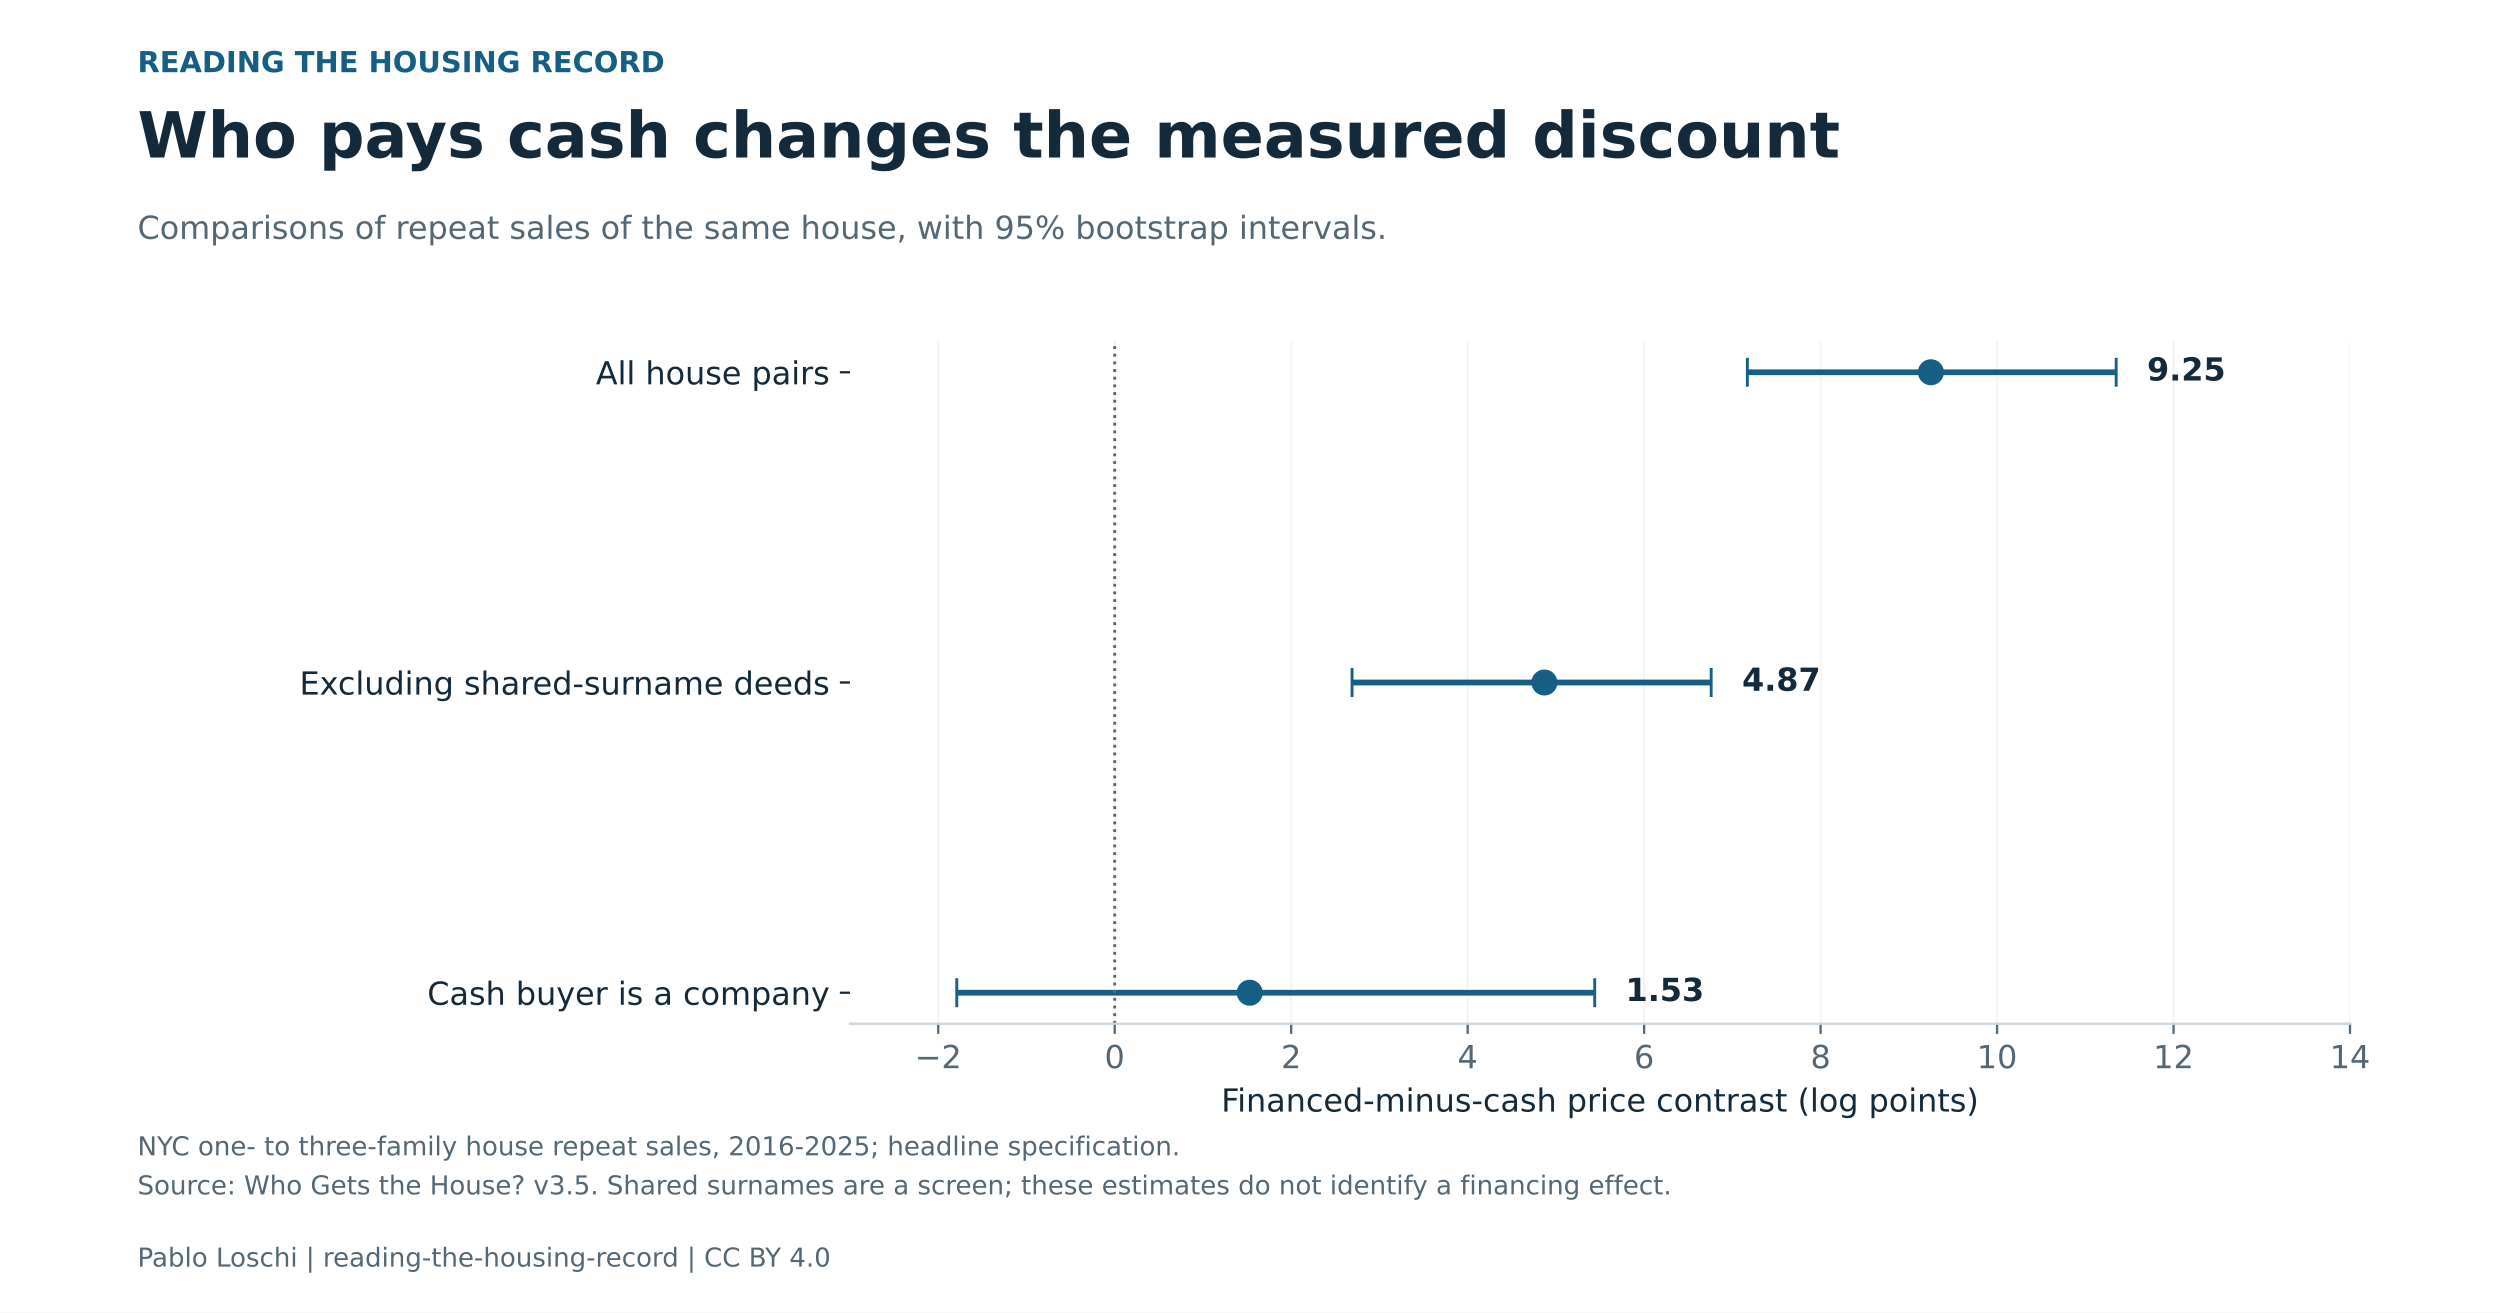
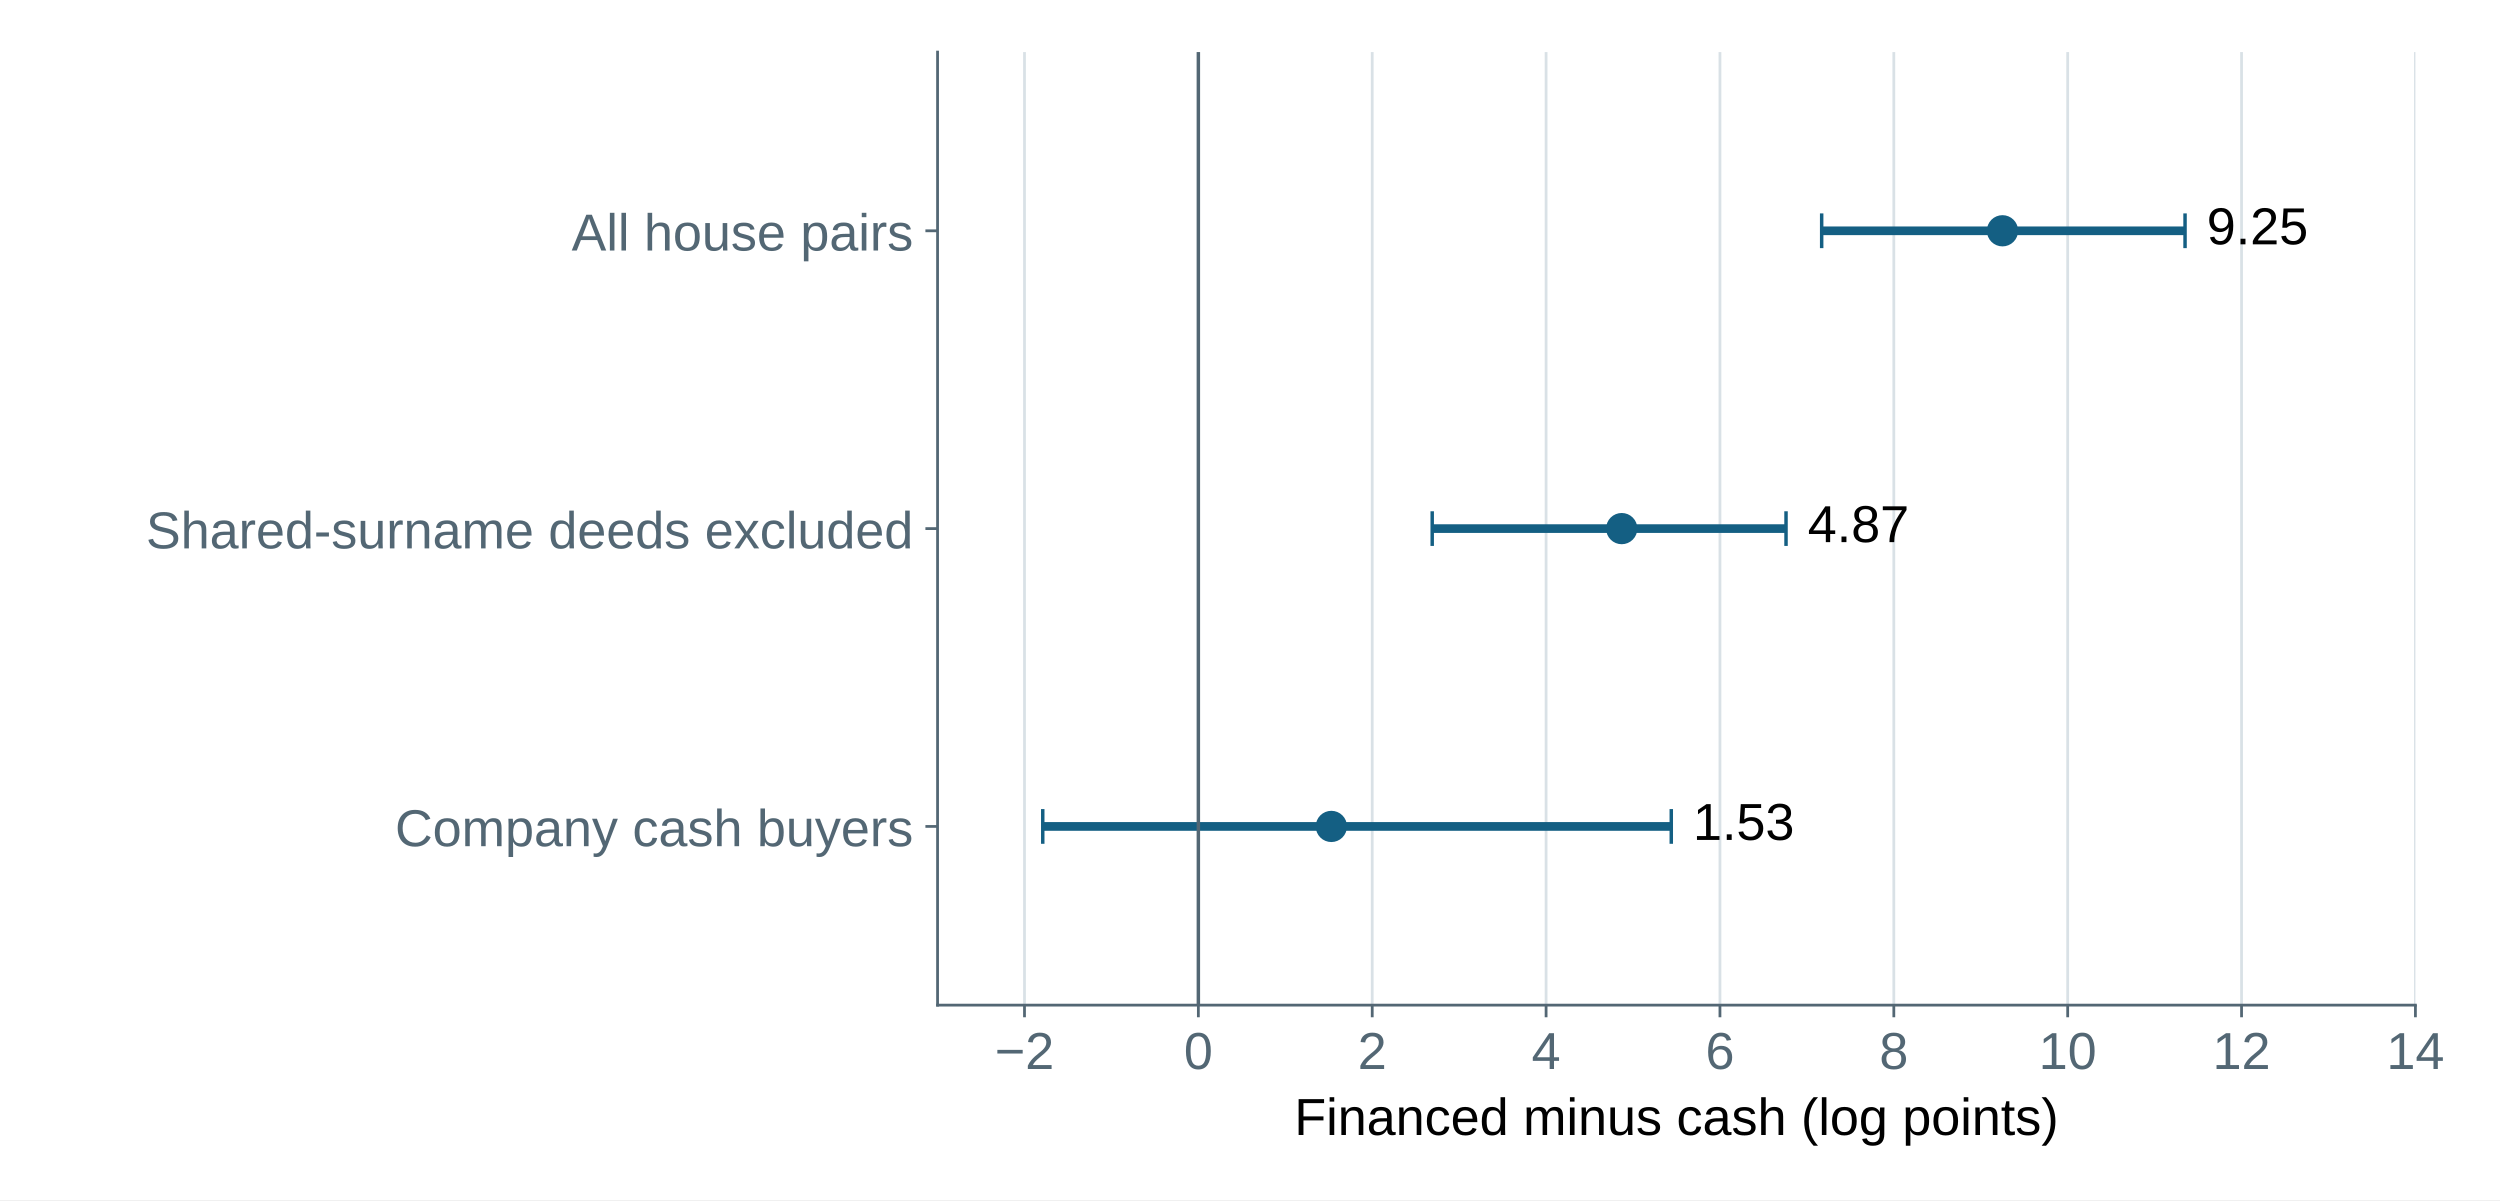
- <svg xmlns="http://www.w3.org/2000/svg" xmlns:xlink="http://www.w3.org/1999/xlink" width="864pt" height="453.6pt" viewBox="0 0 864 453.6" version="1.1">
+ <svg xmlns="http://www.w3.org/2000/svg" xmlns:xlink="http://www.w3.org/1999/xlink" width="720pt" height="345.6pt" viewBox="0 0 720 345.6" version="1.1">
  <defs>
    <style type="text/css">*{stroke-linejoin: round; stroke-linecap: butt}</style>
  </defs>
  <g id="figure_1">
    <g id="patch_1">
-       <path d="M 0 453.6  L 864 453.6  L 864 0  L 0 0  z " style="fill: #ffffff" />
+       <path d="M 0 345.6 L 720 345.6 L 720 0 L 0 0 z " style="fill: #ffffff" />
    </g>
    <g id="axes_1">
      <g id="patch_2">
-         <path d="M 293.76 353.808  L 812.16 353.808  L 812.16 117.936  L 293.76 117.936  z " style="fill: #ffffff" />
+         <path d="M 270.017 289.476 L 695.64 289.476 L 695.64 15 L 270.017 15 z " style="fill: #ffffff" />
      </g>
      <g id="matplotlib.axis_1">
        <g id="xtick_1">
          <g id="line2d_1">
-             <path d="M 324.254 353.808  L 324.254 117.936  " clip-path="url(#p2c04547e83)" style="fill: none; stroke: #b0b0b0; stroke-opacity: 0.13; stroke-width: 0.8; stroke-linecap: square" />
+             <path d="M 295.054 289.476 L 295.054 15 " clip-path="url(#pece740dbde)" style="fill: none; stroke: #d9e1e6; stroke-width: 0.8; stroke-linecap: square" />
          </g>
          <g id="line2d_2">
            <defs>
-               <path id="m7edf79b2aa" d="M 0 0  L 0 3.5  " style="stroke: #536774; stroke-width: 0.8" />
+               <path id="m70d636d768" d="M 0 0 L 0 3.5 " style="stroke: #536774; stroke-width: 0.8" />
            </defs>
            <g>
-               <use xlink:href="#m7edf79b2aa" x="324.254" y="353.808" style="fill: #536774; stroke: #536774; stroke-width: 0.8" />
+               <use xlink:href="#m70d636d768" x="295.054" y="289.476" style="fill: #536774; stroke: #536774; stroke-width: 0.8" />
            </g>
          </g>
          <g id="text_1">
-             <text style="font-size: 11px; font-family: 'DejaVu Sans'; text-anchor: middle; fill: #536774" x="324.254" y="369.165" transform="rotate(-0 324.2541 369.1654)">−2</text>
+             <text style="font-size: 15px; font-family: Arial, sans-serif; text-anchor: middle; fill: #536774" x="295.054" y="307.873" transform="rotate(-0 295.0541 307.873)">−2</text>
          </g>
        </g>
        <g id="xtick_2">
          <g id="line2d_3">
-             <path d="M 385.242 353.808  L 385.242 117.936  " clip-path="url(#p2c04547e83)" style="fill: none; stroke: #b0b0b0; stroke-opacity: 0.13; stroke-width: 0.8; stroke-linecap: square" />
+             <path d="M 345.127 289.476 L 345.127 15 " clip-path="url(#pece740dbde)" style="fill: none; stroke: #d9e1e6; stroke-width: 0.8; stroke-linecap: square" />
          </g>
          <g id="line2d_4">
            <g>
-               <use xlink:href="#m7edf79b2aa" x="385.242" y="353.808" style="fill: #536774; stroke: #536774; stroke-width: 0.8" />
+               <use xlink:href="#m70d636d768" x="345.127" y="289.476" style="fill: #536774; stroke: #536774; stroke-width: 0.8" />
            </g>
          </g>
          <g id="text_2">
-             <text style="font-size: 11px; font-family: 'DejaVu Sans'; text-anchor: middle; fill: #536774" x="385.242" y="369.165" transform="rotate(-0 385.2424 369.1654)">0</text>
+             <text style="font-size: 15px; font-family: Arial, sans-serif; text-anchor: middle; fill: #536774" x="345.127" y="307.873" transform="rotate(-0 345.1274 307.873)">0</text>
          </g>
        </g>
        <g id="xtick_3">
          <g id="line2d_5">
-             <path d="M 446.231 353.808  L 446.231 117.936  " clip-path="url(#p2c04547e83)" style="fill: none; stroke: #b0b0b0; stroke-opacity: 0.13; stroke-width: 0.8; stroke-linecap: square" />
+             <path d="M 395.201 289.476 L 395.201 15 " clip-path="url(#pece740dbde)" style="fill: none; stroke: #d9e1e6; stroke-width: 0.8; stroke-linecap: square" />
          </g>
          <g id="line2d_6">
            <g>
-               <use xlink:href="#m7edf79b2aa" x="446.231" y="353.808" style="fill: #536774; stroke: #536774; stroke-width: 0.8" />
+               <use xlink:href="#m70d636d768" x="395.201" y="289.476" style="fill: #536774; stroke: #536774; stroke-width: 0.8" />
            </g>
          </g>
          <g id="text_3">
-             <text style="font-size: 11px; font-family: 'DejaVu Sans'; text-anchor: middle; fill: #536774" x="446.231" y="369.165" transform="rotate(-0 446.2306 369.1654)">2</text>
+             <text style="font-size: 15px; font-family: Arial, sans-serif; text-anchor: middle; fill: #536774" x="395.201" y="307.873" transform="rotate(-0 395.2006 307.873)">2</text>
          </g>
        </g>
        <g id="xtick_4">
          <g id="line2d_7">
-             <path d="M 507.219 353.808  L 507.219 117.936  " clip-path="url(#p2c04547e83)" style="fill: none; stroke: #b0b0b0; stroke-opacity: 0.13; stroke-width: 0.8; stroke-linecap: square" />
+             <path d="M 445.274 289.476 L 445.274 15 " clip-path="url(#pece740dbde)" style="fill: none; stroke: #d9e1e6; stroke-width: 0.8; stroke-linecap: square" />
          </g>
          <g id="line2d_8">
            <g>
-               <use xlink:href="#m7edf79b2aa" x="507.219" y="353.808" style="fill: #536774; stroke: #536774; stroke-width: 0.8" />
+               <use xlink:href="#m70d636d768" x="445.274" y="289.476" style="fill: #536774; stroke: #536774; stroke-width: 0.8" />
            </g>
          </g>
          <g id="text_4">
-             <text style="font-size: 11px; font-family: 'DejaVu Sans'; text-anchor: middle; fill: #536774" x="507.219" y="369.165" transform="rotate(-0 507.2188 369.1654)">4</text>
+             <text style="font-size: 15px; font-family: Arial, sans-serif; text-anchor: middle; fill: #536774" x="445.274" y="307.873" transform="rotate(-0 445.2738 307.873)">4</text>
          </g>
        </g>
        <g id="xtick_5">
          <g id="line2d_9">
-             <path d="M 568.207 353.808  L 568.207 117.936  " clip-path="url(#p2c04547e83)" style="fill: none; stroke: #b0b0b0; stroke-opacity: 0.13; stroke-width: 0.8; stroke-linecap: square" />
+             <path d="M 495.347 289.476 L 495.347 15 " clip-path="url(#pece740dbde)" style="fill: none; stroke: #d9e1e6; stroke-width: 0.8; stroke-linecap: square" />
          </g>
          <g id="line2d_10">
            <g>
-               <use xlink:href="#m7edf79b2aa" x="568.207" y="353.808" style="fill: #536774; stroke: #536774; stroke-width: 0.8" />
+               <use xlink:href="#m70d636d768" x="495.347" y="289.476" style="fill: #536774; stroke: #536774; stroke-width: 0.8" />
            </g>
          </g>
          <g id="text_5">
-             <text style="font-size: 11px; font-family: 'DejaVu Sans'; text-anchor: middle; fill: #536774" x="568.207" y="369.165" transform="rotate(-0 568.2071 369.1654)">6</text>
+             <text style="font-size: 15px; font-family: Arial, sans-serif; text-anchor: middle; fill: #536774" x="495.347" y="307.873" transform="rotate(-0 495.3471 307.873)">6</text>
          </g>
        </g>
        <g id="xtick_6">
          <g id="line2d_11">
-             <path d="M 629.195 353.808  L 629.195 117.936  " clip-path="url(#p2c04547e83)" style="fill: none; stroke: #b0b0b0; stroke-opacity: 0.13; stroke-width: 0.8; stroke-linecap: square" />
+             <path d="M 545.42 289.476 L 545.42 15 " clip-path="url(#pece740dbde)" style="fill: none; stroke: #d9e1e6; stroke-width: 0.8; stroke-linecap: square" />
          </g>
          <g id="line2d_12">
            <g>
-               <use xlink:href="#m7edf79b2aa" x="629.195" y="353.808" style="fill: #536774; stroke: #536774; stroke-width: 0.8" />
+               <use xlink:href="#m70d636d768" x="545.42" y="289.476" style="fill: #536774; stroke: #536774; stroke-width: 0.8" />
            </g>
          </g>
          <g id="text_6">
-             <text style="font-size: 11px; font-family: 'DejaVu Sans'; text-anchor: middle; fill: #536774" x="629.195" y="369.165" transform="rotate(-0 629.1953 369.1654)">8</text>
+             <text style="font-size: 15px; font-family: Arial, sans-serif; text-anchor: middle; fill: #536774" x="545.42" y="307.873" transform="rotate(-0 545.4203 307.873)">8</text>
          </g>
        </g>
        <g id="xtick_7">
          <g id="line2d_13">
-             <path d="M 690.184 353.808  L 690.184 117.936  " clip-path="url(#p2c04547e83)" style="fill: none; stroke: #b0b0b0; stroke-opacity: 0.13; stroke-width: 0.8; stroke-linecap: square" />
+             <path d="M 595.494 289.476 L 595.494 15 " clip-path="url(#pece740dbde)" style="fill: none; stroke: #d9e1e6; stroke-width: 0.8; stroke-linecap: square" />
          </g>
          <g id="line2d_14">
            <g>
-               <use xlink:href="#m7edf79b2aa" x="690.184" y="353.808" style="fill: #536774; stroke: #536774; stroke-width: 0.8" />
+               <use xlink:href="#m70d636d768" x="595.494" y="289.476" style="fill: #536774; stroke: #536774; stroke-width: 0.8" />
            </g>
          </g>
          <g id="text_7">
-             <text style="font-size: 11px; font-family: 'DejaVu Sans'; text-anchor: middle; fill: #536774" x="690.184" y="369.165" transform="rotate(-0 690.1835 369.1654)">10</text>
+             <text style="font-size: 15px; font-family: Arial, sans-serif; text-anchor: middle; fill: #536774" x="595.494" y="307.873" transform="rotate(-0 595.4935 307.873)">10</text>
          </g>
        </g>
        <g id="xtick_8">
          <g id="line2d_15">
-             <path d="M 751.172 353.808  L 751.172 117.936  " clip-path="url(#p2c04547e83)" style="fill: none; stroke: #b0b0b0; stroke-opacity: 0.13; stroke-width: 0.8; stroke-linecap: square" />
+             <path d="M 645.567 289.476 L 645.567 15 " clip-path="url(#pece740dbde)" style="fill: none; stroke: #d9e1e6; stroke-width: 0.8; stroke-linecap: square" />
          </g>
          <g id="line2d_16">
            <g>
-               <use xlink:href="#m7edf79b2aa" x="751.172" y="353.808" style="fill: #536774; stroke: #536774; stroke-width: 0.8" />
+               <use xlink:href="#m70d636d768" x="645.567" y="289.476" style="fill: #536774; stroke: #536774; stroke-width: 0.8" />
            </g>
          </g>
          <g id="text_8">
-             <text style="font-size: 11px; font-family: 'DejaVu Sans'; text-anchor: middle; fill: #536774" x="751.172" y="369.165" transform="rotate(-0 751.1718 369.1654)">12</text>
+             <text style="font-size: 15px; font-family: Arial, sans-serif; text-anchor: middle; fill: #536774" x="645.567" y="307.873" transform="rotate(-0 645.5668 307.873)">12</text>
          </g>
        </g>
        <g id="xtick_9">
          <g id="line2d_17">
-             <path d="M 812.16 353.808  L 812.16 117.936  " clip-path="url(#p2c04547e83)" style="fill: none; stroke: #b0b0b0; stroke-opacity: 0.13; stroke-width: 0.8; stroke-linecap: square" />
+             <path d="M 695.64 289.476 L 695.64 15 " clip-path="url(#pece740dbde)" style="fill: none; stroke: #d9e1e6; stroke-width: 0.8; stroke-linecap: square" />
          </g>
          <g id="line2d_18">
            <g>
-               <use xlink:href="#m7edf79b2aa" x="812.16" y="353.808" style="fill: #536774; stroke: #536774; stroke-width: 0.8" />
+               <use xlink:href="#m70d636d768" x="695.64" y="289.476" style="fill: #536774; stroke: #536774; stroke-width: 0.8" />
            </g>
          </g>
          <g id="text_9">
-             <text style="font-size: 11px; font-family: 'DejaVu Sans'; text-anchor: middle; fill: #536774" x="812.16" y="369.165" transform="rotate(-0 812.16 369.1654)">14</text>
+             <text style="font-size: 15px; font-family: Arial, sans-serif; text-anchor: middle; fill: #536774" x="695.64" y="307.873" transform="rotate(-0 695.64 307.873)">14</text>
          </g>
        </g>
        <g id="text_10">
-           <text style="font-size: 11px; font-family: 'DejaVu Sans'; text-anchor: middle; fill: #142a3a" x="552.96" y="384.166" transform="rotate(-0 552.96 384.1663)">Financed-minus-cash price contrast (log points)</text>
+           <text style="font-size: 15px; font-family: Arial, sans-serif; text-anchor: middle" x="482.829" y="326.874" transform="rotate(-0 482.8288 326.8741)">Financed minus cash (log points)</text>
        </g>
      </g>
      <g id="matplotlib.axis_2">
        <g id="ytick_1">
          <g id="line2d_19">
            <defs>
-               <path id="m69f478c777" d="M 0 0  L -3.5 0  " style="stroke: #142a3a; stroke-width: 0.8" />
+               <path id="mb689acce7c" d="M 0 0 L -3.5 0 " style="stroke: #536774; stroke-width: 0.8" />
            </defs>
            <g>
-               <use xlink:href="#m69f478c777" x="293.76" y="128.657" style="fill: #142a3a; stroke: #142a3a; stroke-width: 0.8" />
+               <use xlink:href="#mb689acce7c" x="270.017" y="66.464" style="fill: #536774; stroke: #536774; stroke-width: 0.8" />
            </g>
          </g>
          <g id="text_11">
-             <text style="font-size: 11px; font-family: 'DejaVu Sans'; text-anchor: end; fill: #142a3a" x="286.76" y="132.837" transform="rotate(-0 286.76 132.8366)">All house pairs</text>
+             <text style="font-size: 15px; font-family: Arial, sans-serif; text-anchor: end; fill: #536774" x="263.017" y="72.163" transform="rotate(-0 263.0175 72.16317)">All house pairs</text>
          </g>
        </g>
        <g id="ytick_2">
          <g id="line2d_20">
            <g>
-               <use xlink:href="#m69f478c777" x="293.76" y="235.872" style="fill: #142a3a; stroke: #142a3a; stroke-width: 0.8" />
+               <use xlink:href="#mb689acce7c" x="270.017" y="152.238" style="fill: #536774; stroke: #536774; stroke-width: 0.8" />
            </g>
          </g>
          <g id="text_12">
-             <text style="font-size: 11px; font-family: 'DejaVu Sans'; text-anchor: end; fill: #142a3a" x="286.76" y="240.051" transform="rotate(-0 286.76 240.0511)">Excluding shared-surname deeds</text>
+             <text style="font-size: 15px; font-family: Arial, sans-serif; text-anchor: end; fill: #536774" x="263.017" y="157.937" transform="rotate(-0 263.0175 157.9371)">Shared-surname deeds excluded</text>
          </g>
        </g>
        <g id="ytick_3">
          <g id="line2d_21">
            <g>
-               <use xlink:href="#m69f478c777" x="293.76" y="343.087" style="fill: #142a3a; stroke: #142a3a; stroke-width: 0.8" />
+               <use xlink:href="#mb689acce7c" x="270.017" y="238.012" style="fill: #536774; stroke: #536774; stroke-width: 0.8" />
            </g>
          </g>
          <g id="text_13">
-             <text style="font-size: 11px; font-family: 'DejaVu Sans'; text-anchor: end; fill: #142a3a" x="286.76" y="347.266" transform="rotate(-0 286.76 347.2657)">Cash buyer is a company</text>
+             <text style="font-size: 15px; font-family: Arial, sans-serif; text-anchor: end; fill: #536774" x="263.017" y="243.711" transform="rotate(-0 263.0175 243.711)">Company cash buyers</text>
          </g>
        </g>
      </g>
      <g id="LineCollection_1">
-         <path d="M 603.885 128.657  L 731.351 128.657  " clip-path="url(#p2c04547e83)" style="fill: none; stroke: #145f83; stroke-width: 2" />
+         <path d="M 524.64 66.464 L 629.293 66.464 " clip-path="url(#pece740dbde)" style="fill: none; stroke: #145f83; stroke-width: 2.5" />
      </g>
      <g id="line2d_22">
        <defs>
-           <path id="m8081cbef0a" d="M 0 5  L 0 -5  " style="stroke: #145f83" />
+           <path id="m17827914c5" d="M 0 5 L 0 -5 " style="stroke: #145f83" />
        </defs>
-         <g clip-path="url(#p2c04547e83)">
-           <use xlink:href="#m8081cbef0a" x="603.885" y="128.657" style="fill: #145f83; stroke: #145f83" />
+         <g clip-path="url(#pece740dbde)">
+           <use xlink:href="#m17827914c5" x="524.64" y="66.464" style="fill: #145f83; stroke: #145f83" />
        </g>
      </g>
      <g id="line2d_23">
-         <g clip-path="url(#p2c04547e83)">
-           <use xlink:href="#m8081cbef0a" x="731.351" y="128.657" style="fill: #145f83; stroke: #145f83" />
+         <g clip-path="url(#pece740dbde)">
+           <use xlink:href="#m17827914c5" x="629.293" y="66.464" style="fill: #145f83; stroke: #145f83" />
        </g>
      </g>
      <g id="LineCollection_2">
-         <path d="M 467.272 235.872  L 591.383 235.872  " clip-path="url(#p2c04547e83)" style="fill: none; stroke: #145f83; stroke-width: 2" />
+         <path d="M 412.476 152.238 L 514.375 152.238 " clip-path="url(#pece740dbde)" style="fill: none; stroke: #145f83; stroke-width: 2.5" />
      </g>
      <g id="line2d_24">
-         <g clip-path="url(#p2c04547e83)">
-           <use xlink:href="#m8081cbef0a" x="467.272" y="235.872" style="fill: #145f83; stroke: #145f83" />
+         <g clip-path="url(#pece740dbde)">
+           <use xlink:href="#m17827914c5" x="412.476" y="152.238" style="fill: #145f83; stroke: #145f83" />
        </g>
      </g>
      <g id="line2d_25">
-         <g clip-path="url(#p2c04547e83)">
-           <use xlink:href="#m8081cbef0a" x="591.383" y="235.872" style="fill: #145f83; stroke: #145f83" />
+         <g clip-path="url(#pece740dbde)">
+           <use xlink:href="#m17827914c5" x="514.375" y="152.238" style="fill: #145f83; stroke: #145f83" />
        </g>
      </g>
      <g id="LineCollection_3">
-         <path d="M 330.658 343.087  L 551.13 343.087  " clip-path="url(#p2c04547e83)" style="fill: none; stroke: #145f83; stroke-width: 2" />
+         <path d="M 300.312 238.012 L 481.327 238.012 " clip-path="url(#pece740dbde)" style="fill: none; stroke: #145f83; stroke-width: 2.5" />
      </g>
      <g id="line2d_26">
-         <g clip-path="url(#p2c04547e83)">
-           <use xlink:href="#m8081cbef0a" x="330.658" y="343.087" style="fill: #145f83; stroke: #145f83" />
+         <g clip-path="url(#pece740dbde)">
+           <use xlink:href="#m17827914c5" x="300.312" y="238.012" style="fill: #145f83; stroke: #145f83" />
        </g>
      </g>
      <g id="line2d_27">
-         <g clip-path="url(#p2c04547e83)">
-           <use xlink:href="#m8081cbef0a" x="551.13" y="343.087" style="fill: #145f83; stroke: #145f83" />
+         <g clip-path="url(#pece740dbde)">
+           <use xlink:href="#m17827914c5" x="481.327" y="238.012" style="fill: #145f83; stroke: #145f83" />
        </g>
      </g>
      <g id="line2d_28">
-         <path d="M 385.242 353.808  L 385.242 117.936  " clip-path="url(#p2c04547e83)" style="fill: none; stroke-dasharray: 1,1.65; stroke-dashoffset: 0; stroke: #536774" />
+         <path d="M 345.127 289.476 L 345.127 15 " clip-path="url(#pece740dbde)" style="fill: none; stroke: #536774; stroke-linecap: square" />
      </g>
      <g id="line2d_29">
        <defs>
-           <path id="m42dd136470" d="M 0 4  C 1.061 4 2.078 3.579 2.828 2.828  C 3.579 2.078 4 1.061 4 0  C 4 -1.061 3.579 -2.078 2.828 -2.828  C 2.078 -3.579 1.061 -4 0 -4  C -1.061 -4 -2.078 -3.579 -2.828 -2.828  C -3.579 -2.078 -4 -1.061 -4 0  C -4 1.061 -3.579 2.078 -2.828 2.828  C -2.078 3.579 -1.061 4 0 4  z " style="stroke: #145f83" />
+           <path id="m5c89164c0f" d="M 0 4 C 1.061 4 2.078 3.579 2.828 2.828 C 3.579 2.078 4 1.061 4 0 C 4 -1.061 3.579 -2.078 2.828 -2.828 C 2.078 -3.579 1.061 -4 0 -4 C -1.061 -4 -2.078 -3.579 -2.828 -2.828 C -3.579 -2.078 -4 -1.061 -4 0 C -4 1.061 -3.579 2.078 -2.828 2.828 C -2.078 3.579 -1.061 4 0 4 z " style="stroke: #145f83" />
        </defs>
-         <g clip-path="url(#p2c04547e83)">
-           <use xlink:href="#m42dd136470" x="667.313" y="128.657" style="fill: #145f83; stroke: #145f83" />
+         <g clip-path="url(#pece740dbde)">
+           <use xlink:href="#m5c89164c0f" x="576.716" y="66.464" style="fill: #145f83; stroke: #145f83" />
        </g>
      </g>
      <g id="line2d_30">
-         <g clip-path="url(#p2c04547e83)">
-           <use xlink:href="#m42dd136470" x="533.749" y="235.872" style="fill: #145f83; stroke: #145f83" />
+         <g clip-path="url(#pece740dbde)">
+           <use xlink:href="#m5c89164c0f" x="467.056" y="152.238" style="fill: #145f83; stroke: #145f83" />
        </g>
      </g>
      <g id="line2d_31">
-         <g clip-path="url(#p2c04547e83)">
-           <use xlink:href="#m42dd136470" x="431.898" y="343.087" style="fill: #145f83; stroke: #145f83" />
+         <g clip-path="url(#pece740dbde)">
+           <use xlink:href="#m5c89164c0f" x="383.433" y="238.012" style="fill: #145f83; stroke: #145f83" />
        </g>
      </g>
      <g id="patch_3">
-         <path d="M 293.76 353.808  L 812.16 353.808  " style="fill: none; stroke: #cad5dc; stroke-width: 0.8; stroke-linejoin: miter; stroke-linecap: square" />
+         <path d="M 270.017 289.476 L 270.017 15 " style="fill: none; stroke: #536774; stroke-width: 0.8; stroke-linejoin: miter; stroke-linecap: square" />
+       </g>
+       <g id="patch_4">
+         <path d="M 270.017 289.476 L 695.64 289.476 " style="fill: none; stroke: #536774; stroke-width: 0.8; stroke-linejoin: miter; stroke-linecap: square" />
      </g>
      <g id="text_14">
-         <text style="font-weight: 700; font-size: 11px; font-family: 'DejaVu Sans'; text-anchor: start; fill: #142a3a" x="742.024" y="131.515" transform="rotate(-0 742.0235 131.5149)">9.25</text>
+         <text style="font-size: 15px; font-family: Arial, sans-serif; text-anchor: start" x="635.552" y="70.361" transform="rotate(-0 635.5521 70.36083)">9.25</text>
      </g>
      <g id="text_15">
-         <text style="font-weight: 700; font-size: 11px; font-family: 'DejaVu Sans'; text-anchor: start; fill: #142a3a" x="602.056" y="238.729" transform="rotate(-0 602.0555 238.7294)">4.87</text>
+         <text style="font-size: 15px; font-family: Arial, sans-serif; text-anchor: start" x="520.634" y="156.135" transform="rotate(-0 520.634 156.1347)">4.87</text>
      </g>
      <g id="text_16">
-         <text style="font-weight: 700; font-size: 11px; font-family: 'DejaVu Sans'; text-anchor: start; fill: #142a3a" x="561.803" y="345.944" transform="rotate(-0 561.8033 345.944)">1.53</text>
-       </g>
-     </g>
-     <g id="text_17">
-       <text style="font-weight: 700; font-size: 10px; font-family: 'DejaVu Sans'; text-anchor: start; fill: #145f83" x="47.52" y="24.948" transform="rotate(-0 47.52 24.948)">READING THE HOUSING RECORD</text>
-     </g>
-     <g id="text_18">
-       <text style="font-weight: 700; font-size: 22px; font-family: 'DejaVu Sans'; text-anchor: start; fill: #142a3a" x="47.52" y="54.432" transform="rotate(-0 47.52 54.432)">Who pays cash changes the measured discount</text>
-     </g>
-     <g id="text_19">
-       <text style="font-size: 11px; font-family: 'DejaVu Sans'; text-anchor: start; fill: #536774" x="47.52" y="82.555" transform="rotate(-0 47.52 82.5552)">Comparisons of repeat sales of the same house, with 95% bootstrap intervals.</text>
-     </g>
-     <g id="text_20">
-       <text style="font-size: 9px; font-family: 'DejaVu Sans'; fill: #536774" transform="translate(47.52 399.276)">NYC one- to three-family house repeat sales, 2016-2025; headline specification.</text>
-       <text style="font-size: 9px; font-family: 'DejaVu Sans'; fill: #536774" transform="translate(47.52 412.776)">Source: Who Gets the House? v3.5. Shared surnames are a screen; these estimates do not identify a financing effect.</text>
-     </g>
-     <g id="text_21">
-       <text style="font-size: 9px; font-family: 'DejaVu Sans'; text-anchor: start; fill: #536774" x="47.52" y="437.724" transform="rotate(-0 47.52 437.724)">Pablo Loschi | reading-the-housing-record | CC BY 4.0</text>
+         <text style="font-size: 15px; font-family: Arial, sans-serif; text-anchor: start" x="487.586" y="241.909" transform="rotate(-0 487.5857 241.9086)">1.53</text>
+       </g>
    </g>
  </g>
  <defs>
-     <clipPath id="p2c04547e83">
-       <rect x="293.76" y="117.936" width="518.4" height="235.872" />
+     <clipPath id="pece740dbde">
+       <rect x="270.017" y="15" width="425.623" height="274.476" />
    </clipPath>
  </defs>
</svg>
